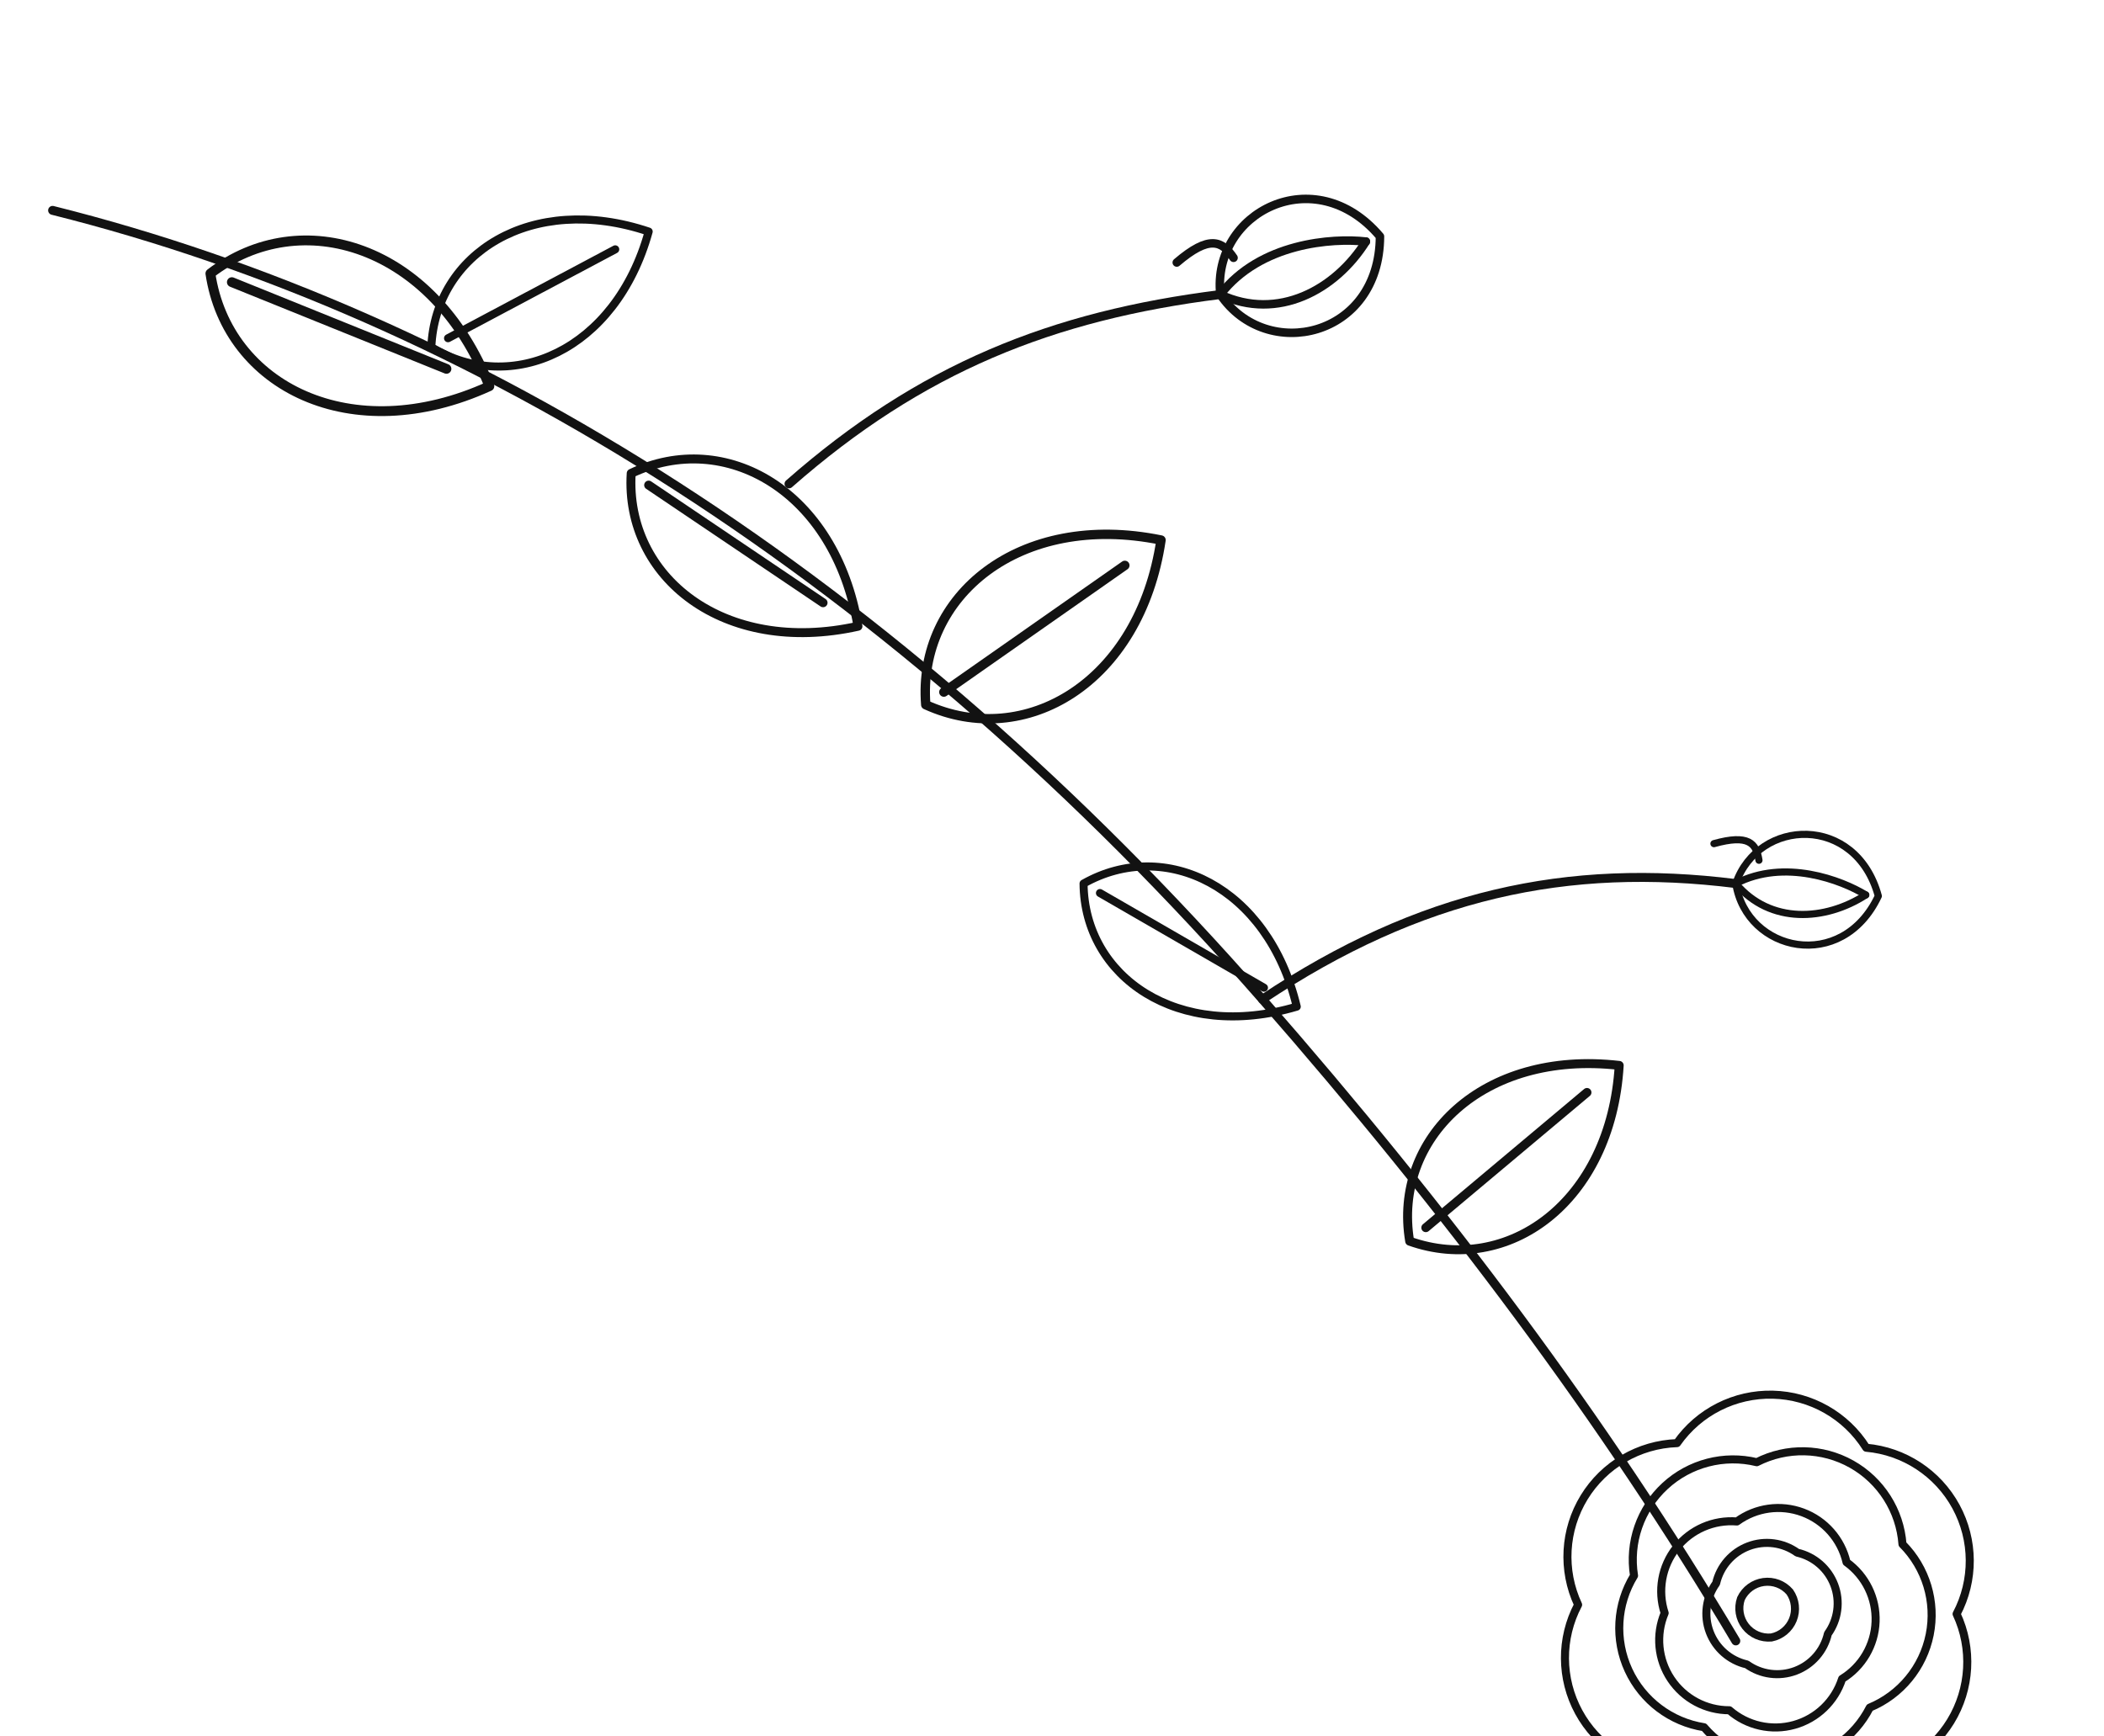
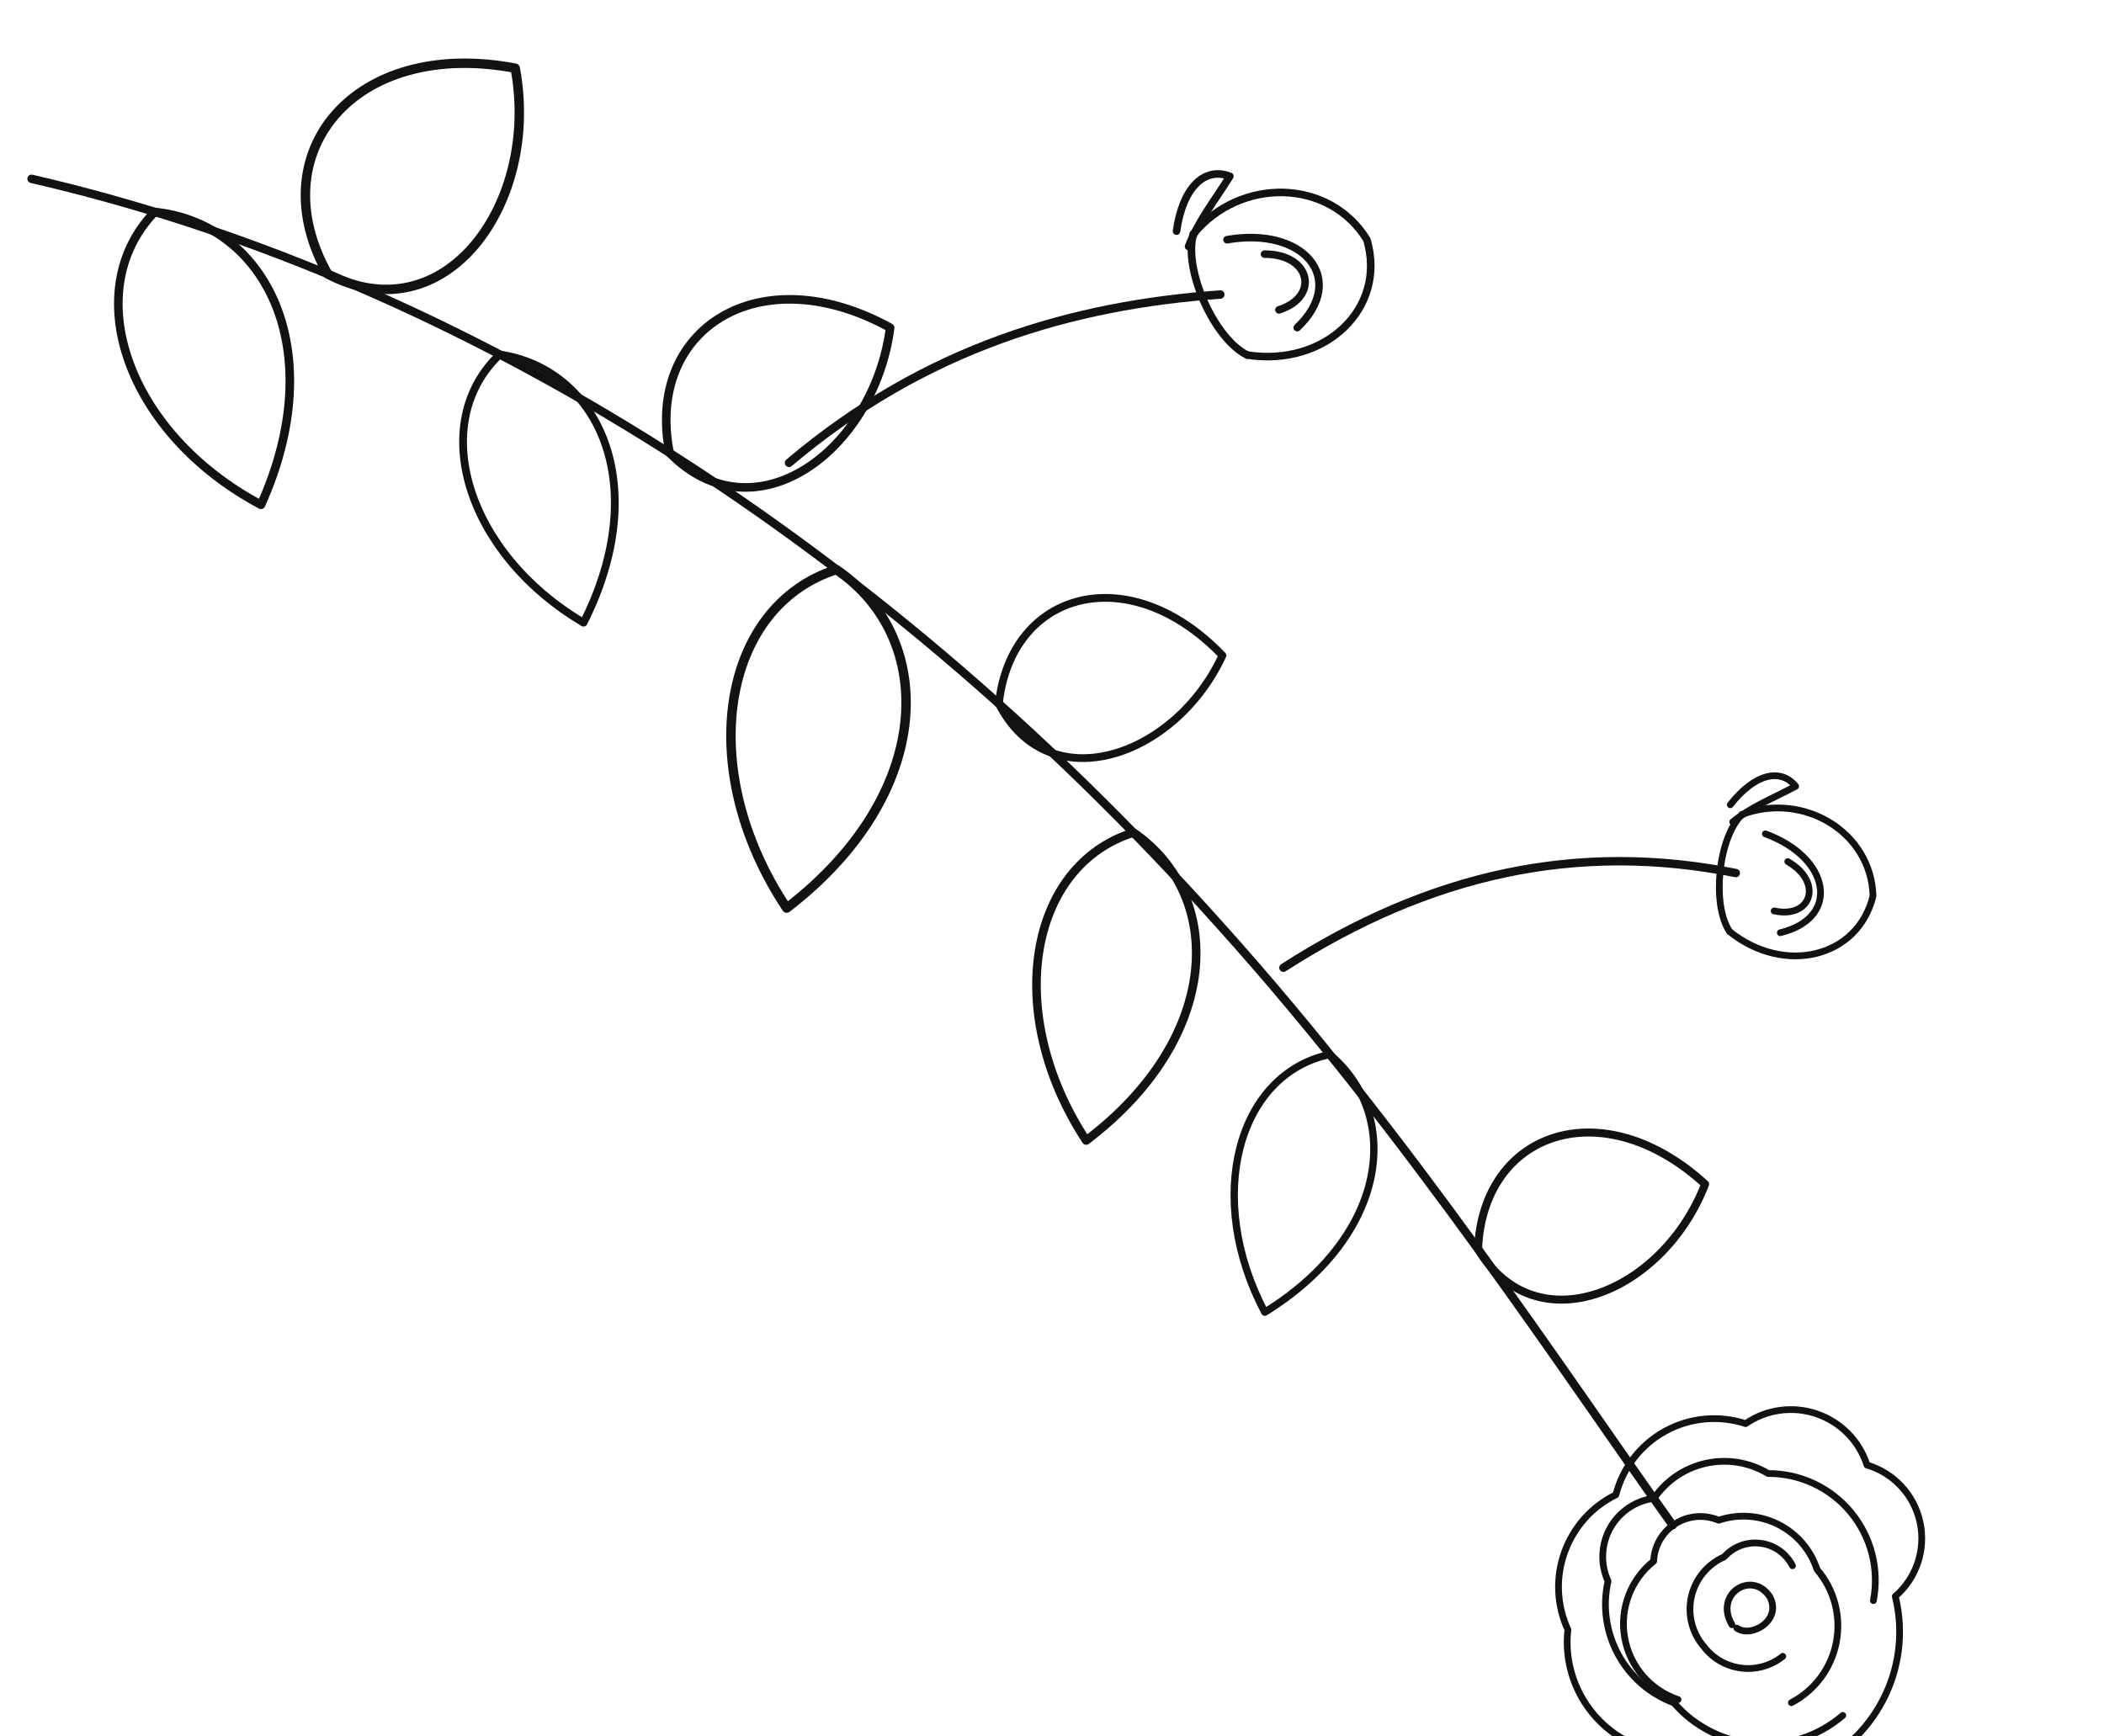
- <svg xmlns="http://www.w3.org/2000/svg" viewBox="0 0 400 330" fill="none" stroke="#121212" stroke-width="1.7" stroke-linecap="round" stroke-linejoin="round">
-   <path d="M10,40 C90,60 170,110 240,190 C275,230 305,270 330,312" />
-   <path d="M150,92 C175,70 200,60 232,56" />
-   <path d="M240,190 C270,170 298,164 330,168" />
-   <g transform="translate(40,52) rotate(22) scale(1.1)">
-     <path d="M0,0 C10,-17 34,-19 52,0 C34,19 10,17 0,0 Z" />
-     <path d="M4,0 L44,0" />
+ <svg xmlns="http://www.w3.org/2000/svg" viewBox="0 0 400 330" fill="none" stroke="#121212" stroke-width="1.6" stroke-linecap="round" stroke-linejoin="round">
+   <path d="M6,34 C84,52 164,100 232,176 C268,216 298,262 318,290" />
+   <path d="M150,88 C176,66 204,58 232,56" />
+   <path d="M244,184 C272,166 300,160 330,166" />
+   <g transform="translate(29.4,40.3) rotate(73.0) scale(1.02)">
+     <path d="M0,0 C8,-19 34,-24 58,-3 C38,17 10,18 0,0 Z" />
  </g>
-   <g transform="translate(82,66) rotate(-28) scale(0.9)">
-     <path d="M0,0 C10,-17 34,-19 52,0 C34,19 10,17 0,0 Z" />
-     <path d="M4,0 L44,0" />
+   <g transform="translate(62.3,52.1) rotate(-41.6) scale(1.12)">
+     <path d="M0,0 C5,-23 30,-27 47,-5 C35,15 8,21 0,0 Z" />
  </g>
-   <g transform="translate(120,90) rotate(34) scale(1.0)">
-     <path d="M0,0 C10,-17 34,-19 52,0 C34,19 10,17 0,0 Z" />
-     <path d="M4,0 L44,0" />
+   <g transform="translate(95.0,67.4) rotate(75.6) scale(0.92)">
+     <path d="M0,0 C8,-19 34,-24 58,-3 C38,17 10,18 0,0 Z" />
  </g>
-   <g transform="translate(176,134) rotate(-35) scale(1.05)">
-     <path d="M0,0 C10,-17 34,-19 52,0 C34,19 10,17 0,0 Z" />
-     <path d="M4,0 L44,0" />
+   <g transform="translate(127.3,86.1) rotate(-23.5) scale(1.02)">
+     <path d="M0,0 C5,-23 30,-27 47,-5 C35,15 8,21 0,0 Z" />
  </g>
-   <g transform="translate(206,168) rotate(30) scale(0.9)">
-     <path d="M0,0 C10,-17 34,-19 52,0 C34,19 10,17 0,0 Z" />
-     <path d="M4,0 L44,0" />
+   <g transform="translate(159.0,108.3) rotate(101.3) scale(1.12)">
+     <path d="M0,0 C8,-19 34,-24 58,-3 C38,17 10,18 0,0 Z" />
  </g>
-   <g transform="translate(268,236) rotate(-40) scale(1.0)">
-     <path d="M0,0 C10,-17 34,-19 52,0 C34,19 10,17 0,0 Z" />
-     <path d="M4,0 L44,0" />
+   <g transform="translate(189.9,133.8) rotate(-6.1) scale(0.92)">
+     <path d="M0,0 C5,-23 30,-27 47,-5 C35,15 8,21 0,0 Z" />
  </g>
-   <g transform="translate(232,56) rotate(70) scale(0.95)">
-     <path d="M0,0 C-16,-4 -19,-27 0,-34 C19,-27 16,-4 0,0 Z" />
-     <path d="M0,0 C-7,-11 -3,-25 0,-31" />
-     <path d="M0,0 C9,-9 7,-22 0,-31" />
-     <path d="M-9,6 C-12,-2 -10,-4 -6,-5" />
+   <g transform="translate(215.5,158.3) rotate(101.7) scale(1.02)">
+     <path d="M0,0 C8,-19 34,-24 58,-3 C38,17 10,18 0,0 Z" />
  </g>
-   <g transform="translate(330,168) rotate(95) scale(0.8)">
-     <path d="M0,0 C-16,-4 -19,-27 0,-34 C19,-27 16,-4 0,0 Z" />
-     <path d="M0,0 C-7,-11 -3,-25 0,-31" />
-     <path d="M0,0 C9,-9 7,-22 0,-31" />
-     <path d="M-9,6 C-12,-2 -10,-4 -6,-5" />
+   <g transform="translate(252.8,200.5) rotate(107.1) scale(0.87)">
+     <path d="M0,0 C8,-19 34,-24 58,-3 C38,17 10,18 0,0 Z" />
  </g>
-   <g transform="translate(336,306) rotate(-10) scale(0.90)">
-     <path d="M39.2,7.9 A24.0,24.0 0 0 1 12.7,37.9 A24.0,24.0 0 0 1 -26.5,30.0 A24.0,24.0 0 0 1 -39.2,-7.9 A24.0,24.0 0 0 1 -12.7,-37.9 A24.0,24.0 0 0 1 26.5,-30.0 A24.0,24.0 0 0 1 39.2,7.9 Z" />
-     <path d="M17.7,24.2 A21.2,21.2 0 0 1 -17.5,22.2 A21.2,21.2 0 0 1 -26.5,-11.9 A21.2,21.2 0 0 1 3.2,-31.0 A21.2,21.2 0 0 1 30.5,-8.6 A21.2,21.2 0 0 1 17.7,24.2 Z" />
-     <path d="M-11.6,19.6 A14.8,14.8 0 0 1 -21.5,-3.0 A14.8,14.8 0 0 1 -3.1,-19.4 A14.8,14.8 0 0 1 18.2,-6.9 A14.8,14.8 0 0 1 13.0,17.2 A14.8,14.8 0 0 1 -11.6,19.6 Z" />
-     <path d="M11.7,7.3 A11.0,11.0 0 0 1 -6.3,10.7 A11.0,11.0 0 0 1 -9.7,-7.3 A11.0,11.0 0 0 1 8.3,-10.7 A11.0,11.0 0 0 1 11.7,7.3 Z" />
-     <path d="M-0.2,6.0 A6.2,6.2 0 0 1 -5.1,-3.2 A6.2,6.2 0 0 1 5.3,-2.8 A6.2,6.2 0 0 1 -0.2,6.0 Z" />
+   <g transform="translate(281.0,237.5) rotate(-9.9) scale(0.95)">
+     <path d="M0,0 C5,-23 30,-27 47,-5 C35,15 8,21 0,0 Z" />
+   </g>
+   <g transform="translate(232,56) rotate(66) scale(0.9)">
+     <path d="M-14,0 C-21,-14 -13,-31 2,-33 C17,-31 23,-14 14,0" />
+     <path d="M-14,0 C-8,5 8,5 14,0" />
+     <path d="M-10,-6 C-6,-22 8,-26 13,-12" />
+     <path d="M-4,-12 C0,-21 9,-19 8,-10" />
+     <path d="M-16,3 C-24,-2 -26,-8 -22,-12 C-18,-6 -16,-2 -12,2" />
+   </g>
+   <g transform="translate(330,166) rotate(96) scale(0.8)">
+     <path d="M-14,0 C-21,-14 -13,-31 2,-33 C17,-31 23,-14 14,0" />
+     <path d="M-14,0 C-8,5 8,5 14,0" />
+     <path d="M-10,-6 C-6,-22 8,-26 13,-12" />
+     <path d="M-4,-12 C0,-21 9,-19 8,-10" />
+     <path d="M-16,3 C-24,-2 -26,-8 -22,-12 C-18,-6 -16,-2 -12,2" />
+   </g>
+   <g transform="translate(332,306) rotate(-10) scale(0.80)">
+     <path d="M35.4,3.1 A35.2,35.2 0 0 1 7.1,40.0 A23.4,23.4 0 0 1 -27.9,29.2 A26.6,26.6 0 0 1 -42.6,-2.6 A24.4,24.4 0 0 1 -25.8,-32.2 A24.1,24.1 0 0 1 7.5,-43.5 A19.0,19.0 0 0 1 34.2,-28.8 A18.2,18.2 0 0 1 35.4,3.1 Z" />
+     <path d="M18.2,28.8 A28.5,28.5 0 0 1 -20.8,18.9 A25.0,25.0 0 0 1 -31.2,-12.3 A14.0,14.0 0 0 1 -17.0,-29.8 A20.2,20.2 0 0 1 10.7,-30.9 A25.4,25.4 0 0 1 30.1,3.2" />
+     <path d="M-19.7,18.3 A19.0,19.0 0 0 1 -19.7,-15.1 A11.1,11.1 0 0 1 -2.8,-22.0 A18.4,18.4 0 0 1 18.2,-6.4 A20.6,20.6 0 0 1 6.7,23.7" />
+     <path d="M6.6,12.5 A13.2,13.2 0 0 1 -11.4,7.1 A13.6,13.6 0 0 1 -3.0,-13.2 A9.9,9.9 0 0 1 12.6,-8.3" />
+     <path d="M-4,3 C-7,-5 3,-9 6,-2 C8,4 0,7 -3,4" />
  </g>
</svg>
